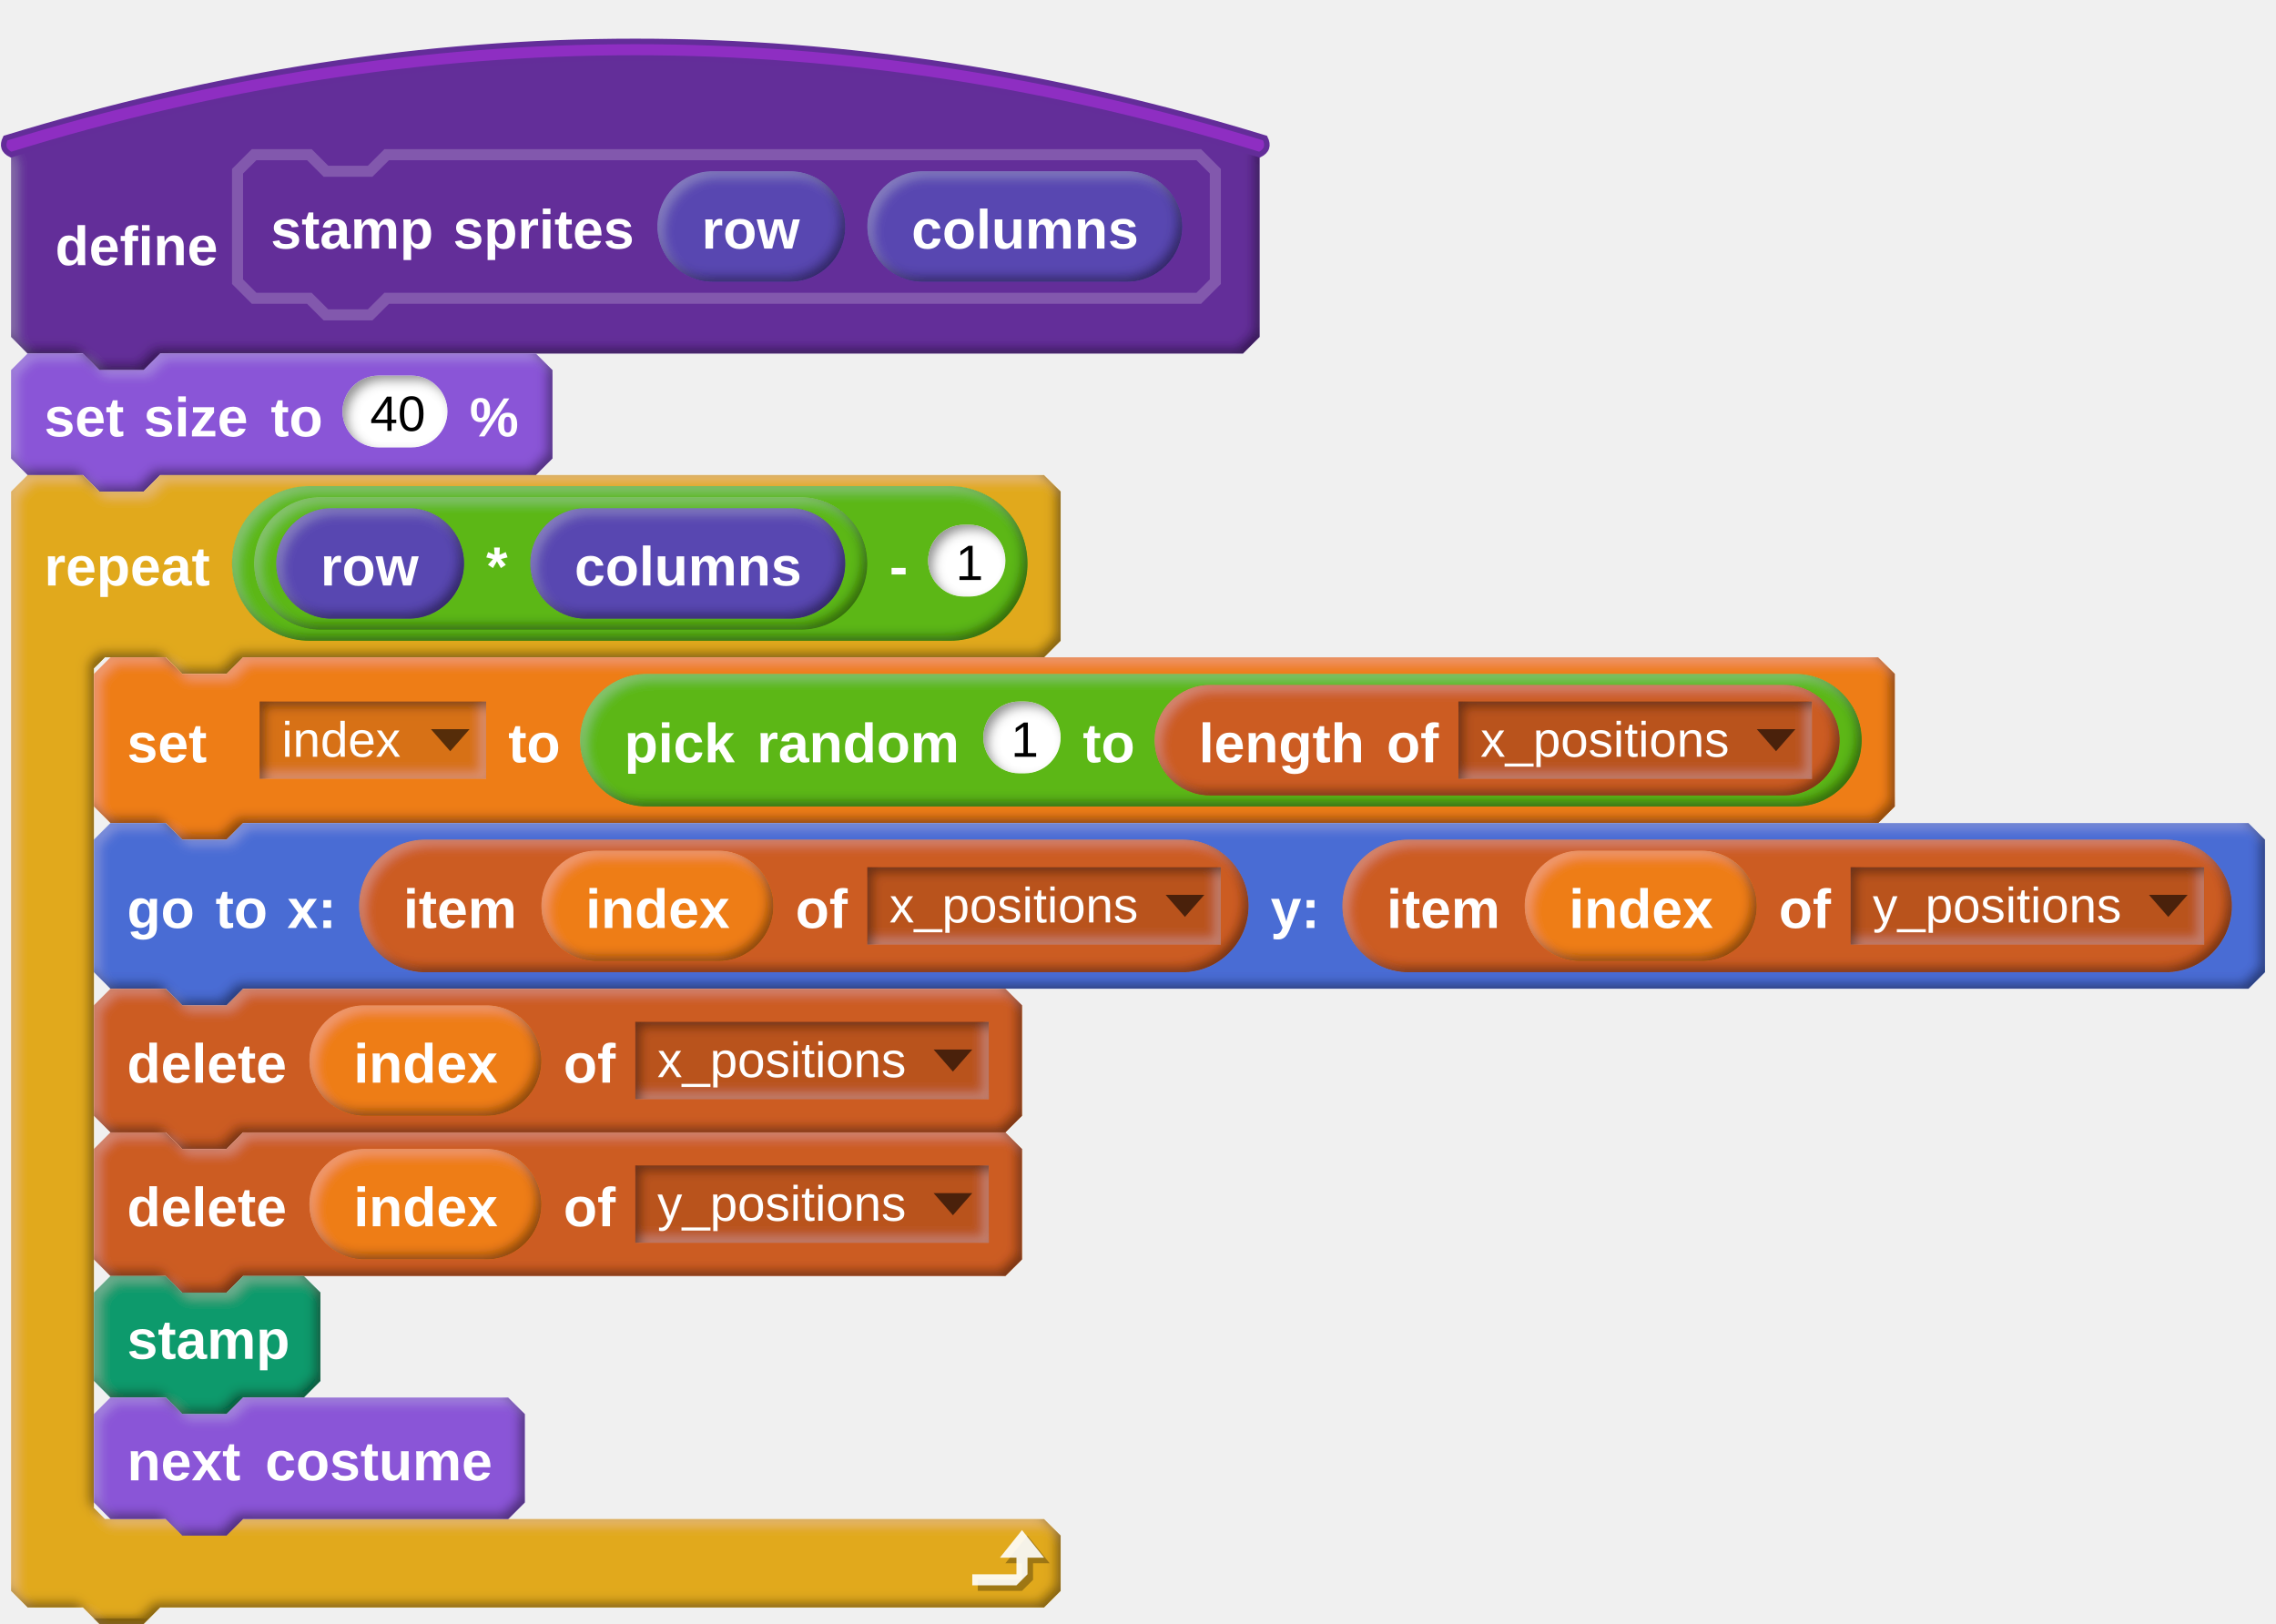
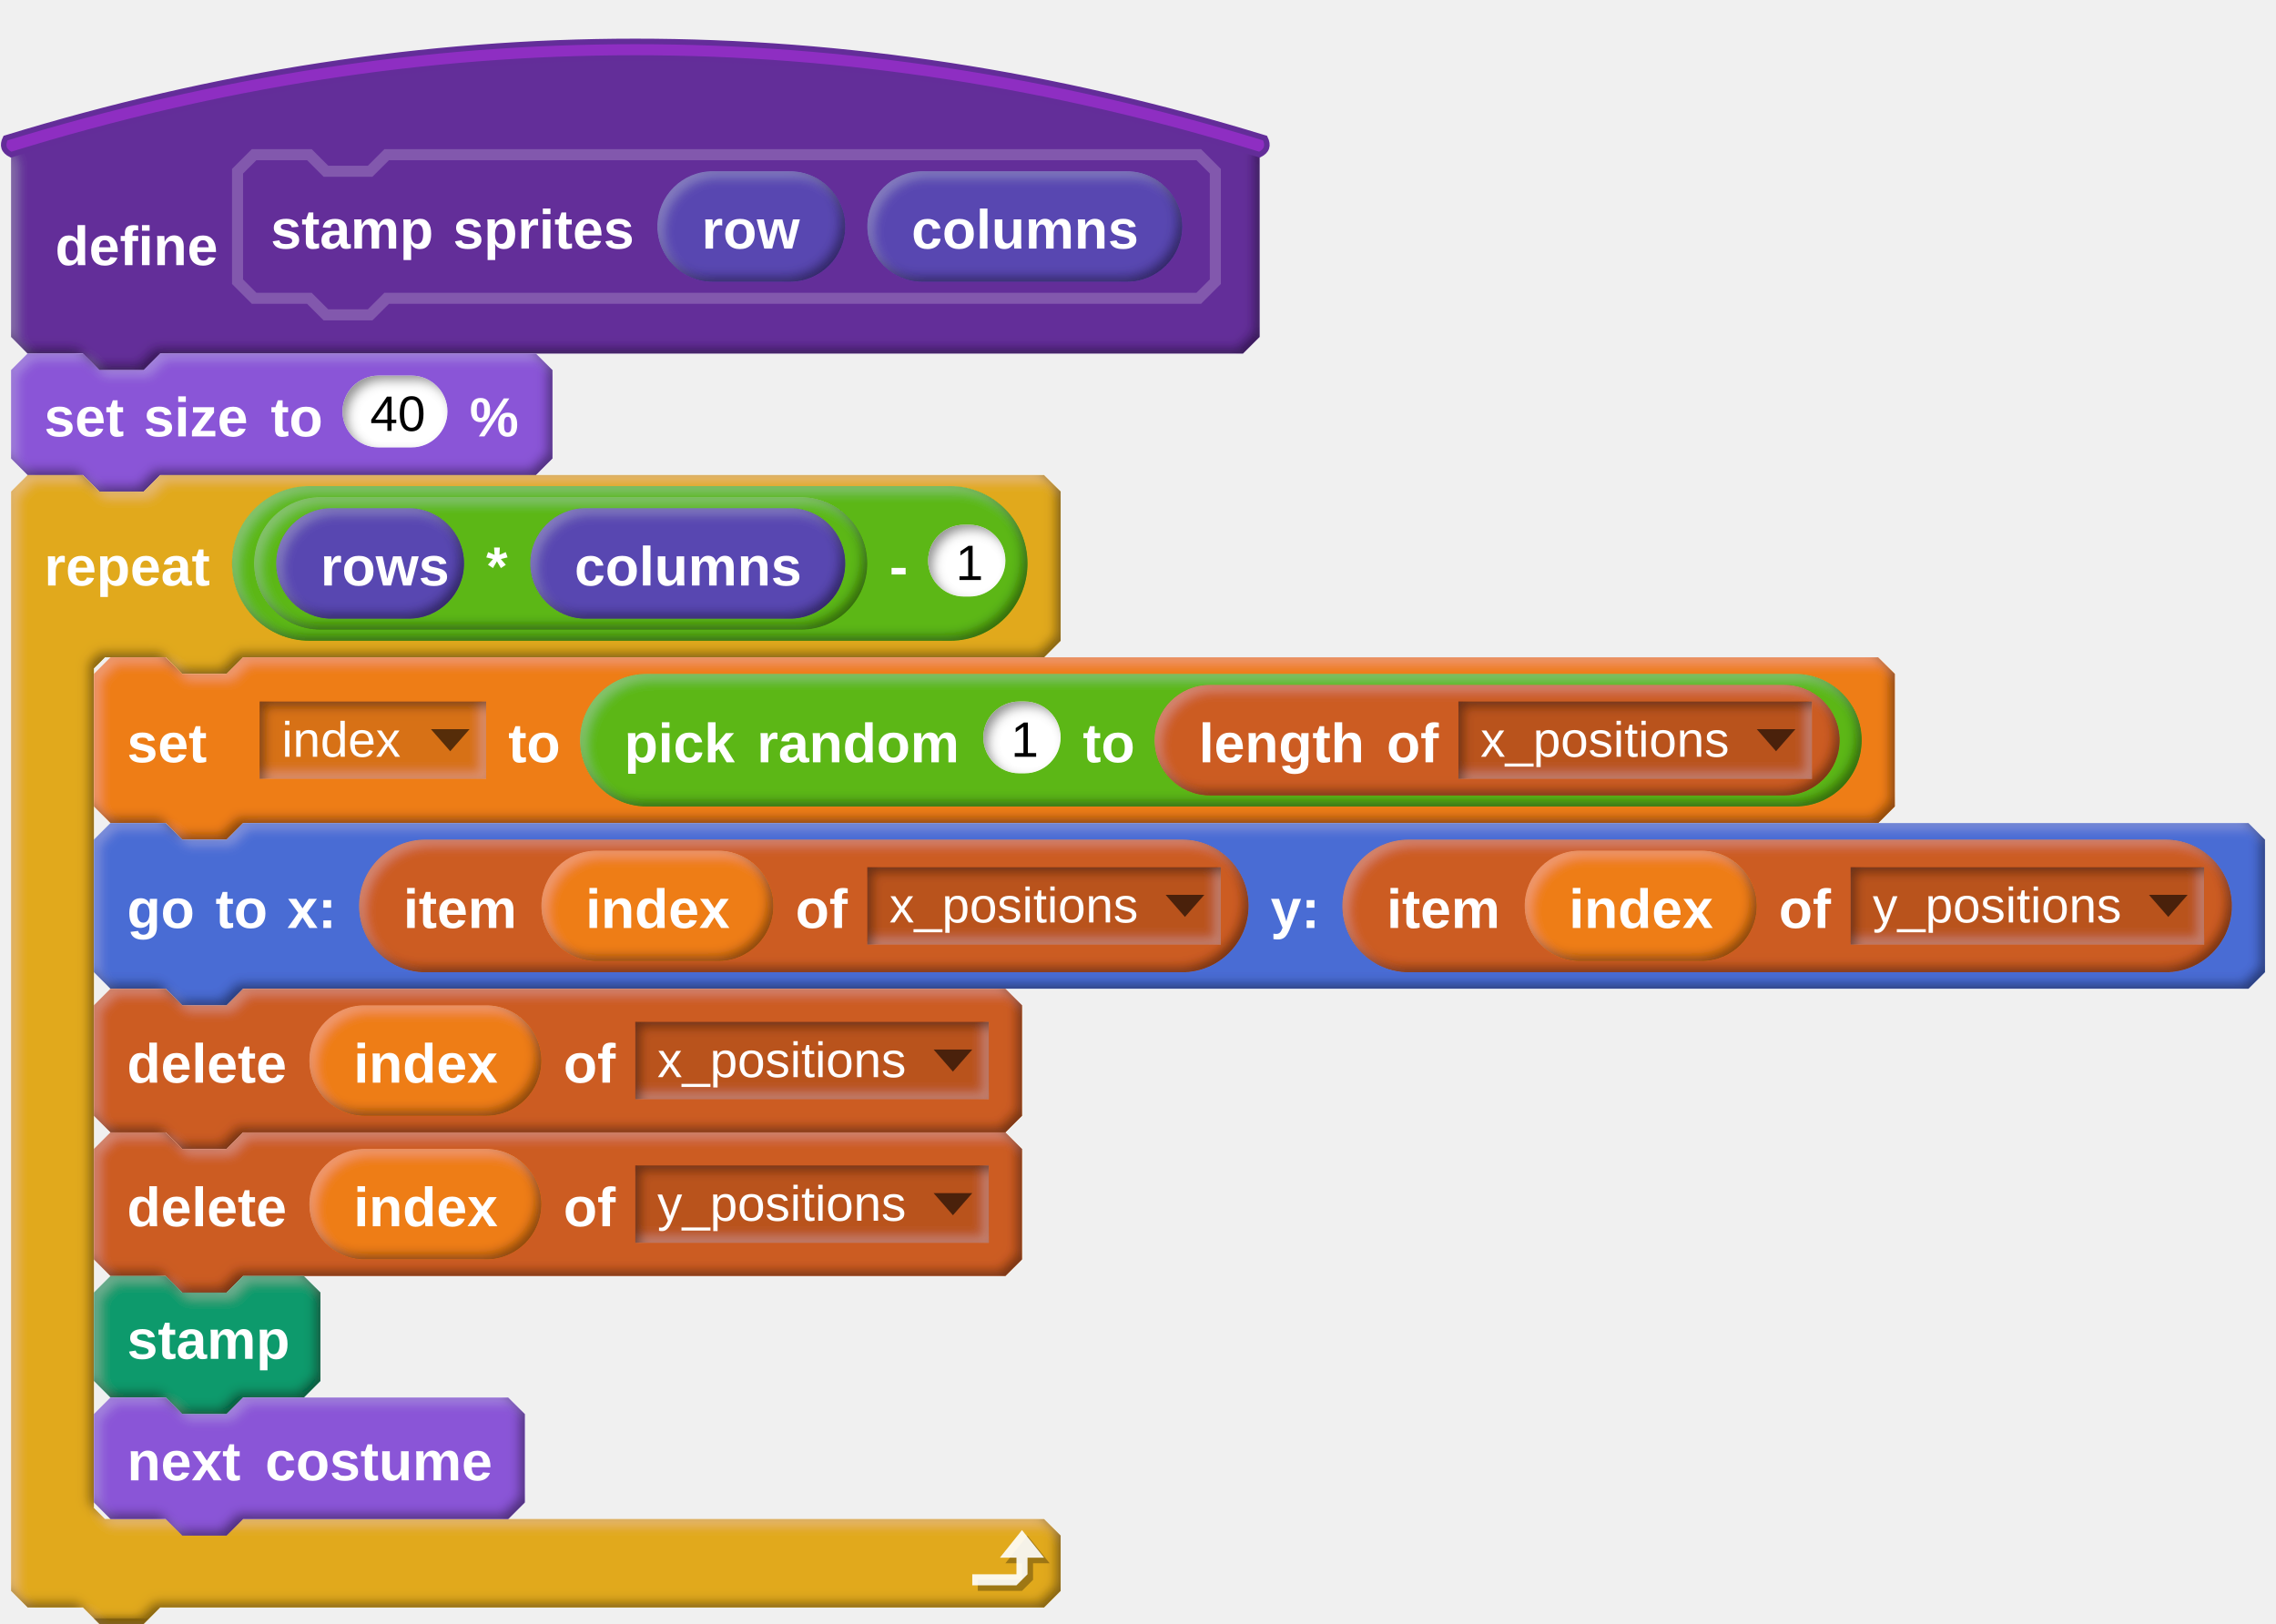
<svg xmlns="http://www.w3.org/2000/svg" xmlns:xlink="http://www.w3.org/1999/xlink" version="1.1" width="412" height="294">
  <defs>
    <filter id="bevelFilter" x0="-50%" y0="-50%" width="200%" height="200%">
      <feGaussianBlur result="blur-1" in="SourceAlpha" stdDeviation="1 1" />
      <feFlood result="flood-2" in="undefined" flood-color="#fff" flood-opacity="0.15" />
      <feOffset result="offset-3" in="blur-1" dx="1" dy="1" />
      <feComposite result="comp-4" operator="arithmetic" in="SourceAlpha" in2="offset-3" k2="1" k3="-1" />
      <feComposite result="comp-5" operator="in" in="flood-2" in2="comp-4" />
      <feFlood result="flood-6" in="undefined" flood-color="#000" flood-opacity="0.7" />
      <feOffset result="offset-7" in="blur-1" dx="-1" dy="-1" />
      <feComposite result="comp-8" operator="arithmetic" in="SourceAlpha" in2="offset-7" k2="1" k3="-1" />
      <feComposite result="comp-9" operator="in" in="flood-6" in2="comp-8" />
      <feMerge result="merge-10">
        <feMergeNode in="SourceGraphic" />
        <feMergeNode in="comp-5" />
        <feMergeNode in="comp-9" />
      </feMerge>
    </filter>
    <filter id="inputBevelFilter" x0="-50%" y0="-50%" width="200%" height="200%">
      <feGaussianBlur result="blur-1" in="SourceAlpha" stdDeviation="1 1" />
      <feFlood result="flood-2" in="undefined" flood-color="#fff" flood-opacity="0.15" />
      <feOffset result="offset-3" in="blur-1" dx="-1" dy="-1" />
      <feComposite result="comp-4" operator="arithmetic" in="SourceAlpha" in2="offset-3" k2="1" k3="-1" />
      <feComposite result="comp-5" operator="in" in="flood-2" in2="comp-4" />
      <feFlood result="flood-6" in="undefined" flood-color="#000" flood-opacity="0.7" />
      <feOffset result="offset-7" in="blur-1" dx="1" dy="1" />
      <feComposite result="comp-8" operator="arithmetic" in="SourceAlpha" in2="offset-7" k2="1" k3="-1" />
      <feComposite result="comp-9" operator="in" in="flood-6" in2="comp-8" />
      <feMerge result="merge-10">
        <feMergeNode in="SourceGraphic" />
        <feMergeNode in="comp-5" />
        <feMergeNode in="comp-9" />
      </feMerge>
    </filter>
    <filter id="inputDarkFilter" x0="-50%" y0="-50%" width="200%" height="200%">
      <feFlood result="flood-1" in="undefined" flood-color="#000" flood-opacity="0.2" />
      <feComposite result="comp-2" operator="in" in="flood-1" in2="SourceAlpha" />
      <feMerge result="merge-3">
        <feMergeNode in="SourceGraphic" />
        <feMergeNode in="comp-2" />
      </feMerge>
    </filter>
    <path d="M1.504 21L0 19.493 4.567 0h1.948l-.5 2.418s1.002-.502 3.006 0c2.006.503 3.008 2.01 6.517 2.01 3.508 0 4.463-.545 4.463-.545l-.823 9.892s-2.137 1.005-5.144.696c-3.007-.307-3.007-2.007-6.014-2.51-3.008-.502-4.512.503-4.512.503L1.504 21z" fill="#3f8d15" id="greenFlag" />
    <path d="M6.724 0C3.01 0 0 2.91 0 6.5c0 2.316 1.253 4.35 3.14 5.5H5.17v-1.256C3.364 10.126 2.07 8.46 2.07 6.5 2.07 4.015 4.152 2 6.723 2c1.14 0 2.184.396 2.993 1.053L8.31 4.13c-.45.344-.398.826.11 1.08L15 8.5 13.858.992c-.083-.547-.514-.714-.963-.37l-1.532 1.172A6.825 6.825 0 0 0 6.723 0z" fill="#fff" id="turnRight" />
    <path d="M3.637 1.794A6.825 6.825 0 0 1 8.277 0C11.99 0 15 2.91 15 6.5c0 2.316-1.253 4.35-3.14 5.5H9.83v-1.256c1.808-.618 3.103-2.285 3.103-4.244 0-2.485-2.083-4.5-4.654-4.5-1.14 0-2.184.396-2.993 1.053L6.69 4.13c.45.344.398.826-.11 1.08L0 8.5 1.142.992c.083-.547.514-.714.963-.37l1.532 1.172z" fill="#fff" id="turnLeft" />
    <path d="M0 0L4 4L0 8Z" fill="#111" id="addInput" />
    <path d="M4 0L4 8L0 4Z" fill="#111" id="delInput" />
    <g id="loopArrow">
      <path d="M8 0l2 -2l0 -3l3 0l-4 -5l-4 5l3 0l0 3l-8 0l0 2" fill="#000" opacity="0.3" />
      <path d="M8 0l2 -2l0 -3l3 0l-4 -5l-4 5l3 0l0 3l-8 0l0 2" fill="#fff" opacity="0.9" transform="translate(-1 -1)" />
    </g>
    <style>.sb-label{font-family:Lucida Grande,Verdana,Arial,DejaVu Sans,sans-serif;font-weight:700;fill:#fff;font-size:10px;word-spacing:+1px}.sb-obsolete{fill:#d42828}.sb-motion{fill:#4a6cd4}.sb-looks{fill:#8a55d7}.sb-sound{fill:#bb42c3}.sb-pen{fill:#0e9a6c}.sb-events{fill:#c88330}.sb-control{fill:#e1a91a}.sb-sensing{fill:#2ca5e2}.sb-operators{fill:#5cb712}.sb-variables{fill:#ee7d16}.sb-list{fill:#cc5b22}.sb-custom{fill:#632d99}.sb-custom-arg{fill:#5947b1}.sb-extension{fill:#4b4a60}.sb-grey{fill:#969696}.sb-bevel{filter:url(#bevelFilter)}.sb-input{filter:url(#inputBevelFilter)}.sb-input-number,.sb-input-number-dropdown,.sb-input-string{fill:#fff}.sb-literal-dropdown,.sb-literal-number,.sb-literal-number-dropdown,.sb-literal-string{font-weight:400;font-size:9px;word-spacing:0}.sb-literal-number,.sb-literal-number-dropdown,.sb-literal-string{fill:#000}.sb-darker{filter:url(#inputDarkFilter)}.sb-outline{stroke:#fff;stroke-opacity:.2;stroke-width:2;fill:none}.sb-define-hat-cap{stroke:#632d99;stroke-width:1;fill:#8e2ec2}.sb-comment{fill:#ffffa5;stroke:#d0d1d2;stroke-width:1}.sb-comment-line{fill:#ffff80}.sb-comment-label{font-family:Helevetica,Arial,DejaVu Sans,sans-serif;font-weight:700;fill:#5c5d5f;word-spacing:0;font-size:12px}</style>
  </defs>
  <g>
    <g transform="translate(0 0)">
      <g transform="translate(2 0)">
        <g transform="translate(0 12)">
          <path d="M 0 15 Q 113 -20 226 15 L 226 49 L 223 52 L 27 52 L 24 55 L 16 55 L 13 52 L 3 52 L 0 49 M -1 13 Q 113 -22 227 13 Q 228 15 226 16 Q 113 -19 0 16 Q -2 15 -1 13 Z" class="sb-custom sb-bevel" />
          <path d="M -1 13 Q 113 -22 227 13 Q 228 15 226 16 Q 113 -19 0 16 Q -2 15 -1 13 Z" class="sb-define-hat-cap" />
        </g>
        <text x="0" y="10" class="sb-label " transform="translate(8 38)">define</text>
        <g transform="translate(41 28)">
          <path d="M 0 3 L 3 0 L 13 0 L 16 3 L 24 3 L 27 0 L 174 0 L 177 3 L 177 23 L 174 26 L 27 26 L 24 29 L 16 29 L 13 26 L 3 26 L 0 23 Z" class="sb-outline" />
          <text x="0" y="10" class="sb-label " transform="translate(6 7)">stamp</text>
          <text x="0" y="10" class="sb-label " transform="translate(39 7)">sprites</text>
          <g transform="translate(76 3)">
            <path d="M 10 0 L 24 0 A 10 10 0 0 1 24 20 L 10 20 A 10 10 0 0 1 10 0 Z" class="sb-custom-arg sb-bevel" />
            <text x="0" y="10" class="sb-label " transform="translate(8 4)">row</text>
          </g>
          <g transform="translate(114 3)">
            <path d="M 10 0 L 47 0 A 10 10 0 0 1 47 20 L 10 20 A 10 10 0 0 1 10 0 Z" class="sb-custom-arg sb-bevel" />
            <text x="0" y="10" class="sb-label " transform="translate(8 4)">columns</text>
          </g>
        </g>
      </g>
      <g transform="translate(2 64)">
        <path d="M 0 3 L 3 0 L 13 0 L 16 3 L 24 3 L 27 0 L 95 0 L 98 3 L 98 19 L 95 22 L 27 22 L 24 25 L 16 25 L 13 22 L 3 22 L 0 19 Z" class="sb-looks sb-bevel" />
        <text x="0" y="10" class="sb-label " transform="translate(6 5)">set</text>
        <text x="0" y="10" class="sb-label " transform="translate(24 5)">size</text>
        <text x="0" y="10" class="sb-label " transform="translate(47 5)">to</text>
        <g transform="translate(60 4)">
          <path d="M 6.5 0 L 12.5 0 A 6.5 6.5 0 0 1 12.5 13 L 6.5 13 A 6.5 6.5 0 0 1 6.5 0 Z" class="sb-input sb-input-number" />
          <text x="0" y="10" class="sb-label sb-literal-number" transform="translate(5 0)">40</text>
        </g>
        <text x="0" y="10" class="sb-label " transform="translate(83 5)">%</text>
      </g>
      <g transform="translate(2 86)">
        <path d="M 0 3 L 3 0 L 13 0 L 16 3 L 24 3 L 27 0 L 187 0 L 190 3 L 190 30 L 187 33 L 42 33 L 39 36 L 31 36 L 28 33 L 17 33 L 15 35 L 15 187 L 17 189 L 187 189 L 190 192 L 190 202 L 187 205 L 27 205 L 24 208 L 16 208 L 13 205 L 3 205 L 0 202" class="sb-control sb-bevel" />
        <text x="0" y="10" class="sb-label " transform="translate(6 10)">repeat</text>
        <g transform="translate(40 2)">
          <path d="M 14 0 L 130 0 A 14 14 0 0 1 130 28 L 14 28 A 14 14 0 0 1 14 0 Z" class="sb-operators sb-bevel" />
          <g transform="translate(4 2)">
            <path d="M 12 0 L 99 0 A 12 12 0 0 1 99 24 L 12 24 A 12 12 0 0 1 12 0 Z" class="sb-operators sb-bevel" />
            <g transform="translate(4 2)">
              <path d="M 10 0 L 24 0 A 10 10 0 0 1 24 20 L 10 20 A 10 10 0 0 1 10 0 Z" class="sb-custom-arg sb-bevel" />
-               <text x="0" y="10" class="sb-label " transform="translate(8 4)">row</text>
+               <text x="0" y="10" class="sb-label " transform="translate(8 4)">rows</text>
            </g>
            <text x="0" y="10" class="sb-label " transform="translate(42 6)">*</text>
            <g transform="translate(50 2)">
              <path d="M 10 0 L 47 0 A 10 10 0 0 1 47 20 L 10 20 A 10 10 0 0 1 10 0 Z" class="sb-custom-arg sb-bevel" />
              <text x="0" y="10" class="sb-label " transform="translate(8 4)">columns</text>
            </g>
          </g>
          <text x="0" y="10" class="sb-label " transform="translate(119 8)">-</text>
          <g transform="translate(126 7)">
            <path d="M 6.5 0 L 7.5 0 A 6.5 6.5 0 0 1 7.5 13 L 6.5 13 A 6.5 6.5 0 0 1 6.5 0 Z" class="sb-input sb-input-number" />
            <text x="0" y="10" class="sb-label sb-literal-number" transform="translate(5 0)">1</text>
          </g>
        </g>
        <use xlink:href="#loopArrow" transform="translate(175 202)" />
        <g transform="translate(15 33)">
          <g transform="translate(0 0)">
            <path d="M 0 3 L 3 0 L 13 0 L 16 3 L 24 3 L 27 0 L 323 0 L 326 3 L 326 27 L 323 30 L 27 30 L 24 33 L 16 33 L 13 30 L 3 30 L 0 27 Z" class="sb-variables sb-bevel" />
            <text x="0" y="10" class="sb-label " transform="translate(6 9)">set</text>
            <g transform="translate(30 8)">
              <g width="41" height="14" class="sb-input sb-input-dropdown">
                <rect x="0" y="0" width="41" height="14" class="sb-variables sb-darker" />
              </g>
              <text x="0" y="10" class="sb-label sb-literal-dropdown" transform="translate(4 0)">index</text>
              <polygon points="7 0 3.5 4 0 0" fill="#000" opacity="0.6" transform="translate(31 5)" />
            </g>
            <text x="0" y="10" class="sb-label " transform="translate(75 9)">to</text>
            <g transform="translate(88 3)">
              <path d="M 12 0 L 220 0 A 12 12 0 0 1 220 24 L 12 24 A 12 12 0 0 1 12 0 Z" class="sb-operators sb-bevel" />
              <text x="0" y="10" class="sb-label " transform="translate(8 6)">pick</text>
              <text x="0" y="10" class="sb-label " transform="translate(32 6)">random</text>
              <g transform="translate(73 5)">
                <path d="M 6.5 0 L 7.5 0 A 6.5 6.5 0 0 1 7.5 13 L 6.5 13 A 6.5 6.5 0 0 1 6.5 0 Z" class="sb-input sb-input-number" />
                <text x="0" y="10" class="sb-label sb-literal-number" transform="translate(5 0)">1</text>
              </g>
              <text x="0" y="10" class="sb-label " transform="translate(91 6)">to</text>
              <g transform="translate(104 2)">
                <path d="M 10 0 L 114 0 A 10 10 0 0 1 114 20 L 10 20 A 10 10 0 0 1 10 0 Z" class="sb-list sb-bevel" />
                <text x="0" y="10" class="sb-label " transform="translate(8 4)">length</text>
                <text x="0" y="10" class="sb-label " transform="translate(42 4)">of</text>
                <g transform="translate(55 3)">
                  <g width="64" height="14" class="sb-input sb-input-dropdown">
                    <rect x="0" y="0" width="64" height="14" class="sb-list sb-darker" />
                  </g>
                  <text x="0" y="10" class="sb-label sb-literal-dropdown" transform="translate(4 0)">x_positions</text>
                  <polygon points="7 0 3.5 4 0 0" fill="#000" opacity="0.6" transform="translate(54 5)" />
                </g>
              </g>
            </g>
          </g>
          <g transform="translate(0 30)">
            <path d="M 0 3 L 3 0 L 13 0 L 16 3 L 24 3 L 27 0 L 390 0 L 393 3 L 393 27 L 390 30 L 27 30 L 24 33 L 16 33 L 13 30 L 3 30 L 0 27 Z" class="sb-motion sb-bevel" />
            <text x="0" y="10" class="sb-label " transform="translate(6 9)">go</text>
            <text x="0" y="10" class="sb-label " transform="translate(22 9)">to</text>
            <text x="0" y="10" class="sb-label " transform="translate(35 9)">x:</text>
            <g transform="translate(48 3)">
              <path d="M 12 0 L 149 0 A 12 12 0 0 1 149 24 L 12 24 A 12 12 0 0 1 12 0 Z" class="sb-list sb-bevel" />
              <text x="0" y="10" class="sb-label " transform="translate(8 6)">item</text>
              <g transform="translate(33 2)">
                <path d="M 10 0 L 32 0 A 10 10 0 0 1 32 20 L 10 20 A 10 10 0 0 1 10 0 Z" class="sb-variables sb-bevel" />
                <text x="0" y="10" class="sb-label " transform="translate(8 4)">index</text>
              </g>
              <text x="0" y="10" class="sb-label " transform="translate(79 6)">of</text>
              <g transform="translate(92 5)">
                <g width="64" height="14" class="sb-input sb-input-dropdown">
                  <rect x="0" y="0" width="64" height="14" class="sb-list sb-darker" />
                </g>
                <text x="0" y="10" class="sb-label sb-literal-dropdown" transform="translate(4 0)">x_positions</text>
                <polygon points="7 0 3.5 4 0 0" fill="#000" opacity="0.6" transform="translate(54 5)" />
              </g>
            </g>
            <text x="0" y="10" class="sb-label " transform="translate(213 9)">y:</text>
            <g transform="translate(226 3)">
              <path d="M 12 0 L 149 0 A 12 12 0 0 1 149 24 L 12 24 A 12 12 0 0 1 12 0 Z" class="sb-list sb-bevel" />
              <text x="0" y="10" class="sb-label " transform="translate(8 6)">item</text>
              <g transform="translate(33 2)">
                <path d="M 10 0 L 32 0 A 10 10 0 0 1 32 20 L 10 20 A 10 10 0 0 1 10 0 Z" class="sb-variables sb-bevel" />
                <text x="0" y="10" class="sb-label " transform="translate(8 4)">index</text>
              </g>
              <text x="0" y="10" class="sb-label " transform="translate(79 6)">of</text>
              <g transform="translate(92 5)">
                <g width="64" height="14" class="sb-input sb-input-dropdown">
                  <rect x="0" y="0" width="64" height="14" class="sb-list sb-darker" />
                </g>
                <text x="0" y="10" class="sb-label sb-literal-dropdown" transform="translate(4 0)">y_positions</text>
                <polygon points="7 0 3.5 4 0 0" fill="#000" opacity="0.6" transform="translate(54 5)" />
              </g>
            </g>
          </g>
          <g transform="translate(0 60)">
            <path d="M 0 3 L 3 0 L 13 0 L 16 3 L 24 3 L 27 0 L 165 0 L 168 3 L 168 23 L 165 26 L 27 26 L 24 29 L 16 29 L 13 26 L 3 26 L 0 23 Z" class="sb-list sb-bevel" />
            <text x="0" y="10" class="sb-label " transform="translate(6 7)">delete</text>
            <g transform="translate(39 3)">
              <path d="M 10 0 L 32 0 A 10 10 0 0 1 32 20 L 10 20 A 10 10 0 0 1 10 0 Z" class="sb-variables sb-bevel" />
              <text x="0" y="10" class="sb-label " transform="translate(8 4)">index</text>
            </g>
            <text x="0" y="10" class="sb-label " transform="translate(85 7)">of</text>
            <g transform="translate(98 6)">
              <g width="64" height="14" class="sb-input sb-input-dropdown">
                <rect x="0" y="0" width="64" height="14" class="sb-list sb-darker" />
              </g>
              <text x="0" y="10" class="sb-label sb-literal-dropdown" transform="translate(4 0)">x_positions</text>
              <polygon points="7 0 3.5 4 0 0" fill="#000" opacity="0.6" transform="translate(54 5)" />
            </g>
          </g>
          <g transform="translate(0 86)">
            <path d="M 0 3 L 3 0 L 13 0 L 16 3 L 24 3 L 27 0 L 165 0 L 168 3 L 168 23 L 165 26 L 27 26 L 24 29 L 16 29 L 13 26 L 3 26 L 0 23 Z" class="sb-list sb-bevel" />
            <text x="0" y="10" class="sb-label " transform="translate(6 7)">delete</text>
            <g transform="translate(39 3)">
              <path d="M 10 0 L 32 0 A 10 10 0 0 1 32 20 L 10 20 A 10 10 0 0 1 10 0 Z" class="sb-variables sb-bevel" />
              <text x="0" y="10" class="sb-label " transform="translate(8 4)">index</text>
            </g>
            <text x="0" y="10" class="sb-label " transform="translate(85 7)">of</text>
            <g transform="translate(98 6)">
              <g width="64" height="14" class="sb-input sb-input-dropdown">
                <rect x="0" y="0" width="64" height="14" class="sb-list sb-darker" />
              </g>
              <text x="0" y="10" class="sb-label sb-literal-dropdown" transform="translate(4 0)">y_positions</text>
              <polygon points="7 0 3.5 4 0 0" fill="#000" opacity="0.6" transform="translate(54 5)" />
            </g>
          </g>
          <g transform="translate(0 112)">
            <path d="M 0 3 L 3 0 L 13 0 L 16 3 L 24 3 L 27 0 L 38 0 L 41 3 L 41 19 L 38 22 L 27 22 L 24 25 L 16 25 L 13 22 L 3 22 L 0 19 Z" class="sb-pen sb-bevel" />
            <text x="0" y="10" class="sb-label " transform="translate(6 5)">stamp</text>
          </g>
          <g transform="translate(0 134)">
            <path d="M 0 3 L 3 0 L 13 0 L 16 3 L 24 3 L 27 0 L 75 0 L 78 3 L 78 19 L 75 22 L 27 22 L 24 25 L 16 25 L 13 22 L 3 22 L 0 19 Z" class="sb-looks sb-bevel" />
            <text x="0" y="10" class="sb-label " transform="translate(6 5)">next</text>
            <text x="0" y="10" class="sb-label " transform="translate(31 5)">costume</text>
          </g>
        </g>
      </g>
    </g>
  </g>
</svg>
